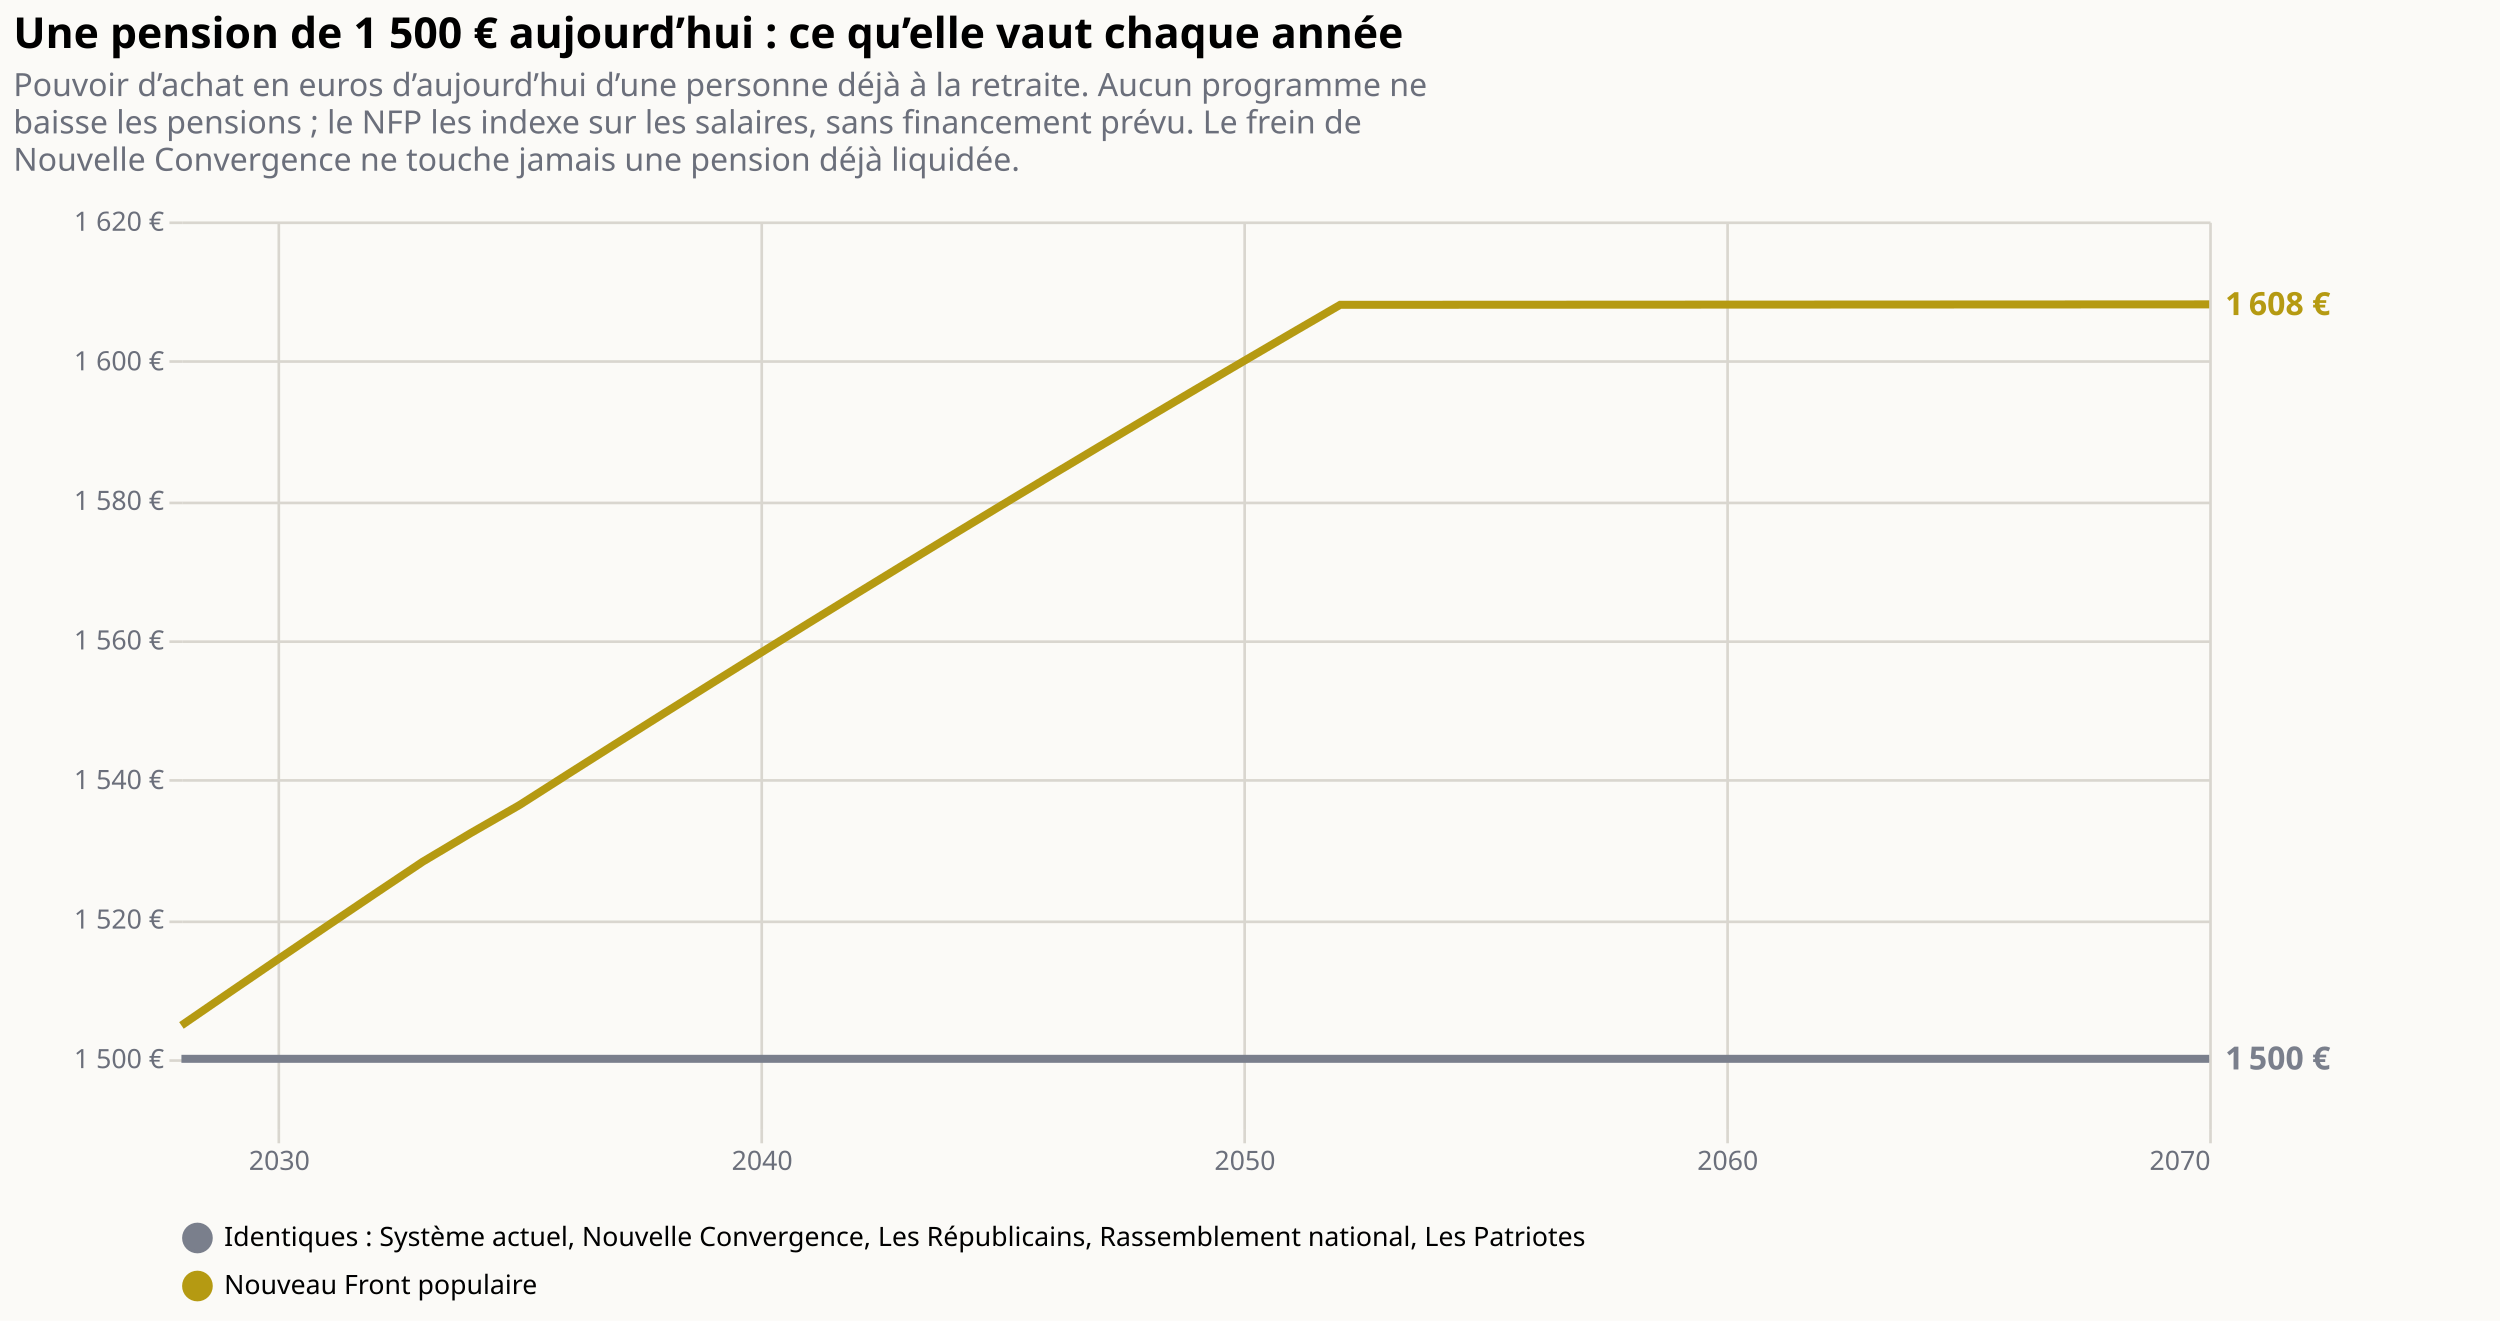
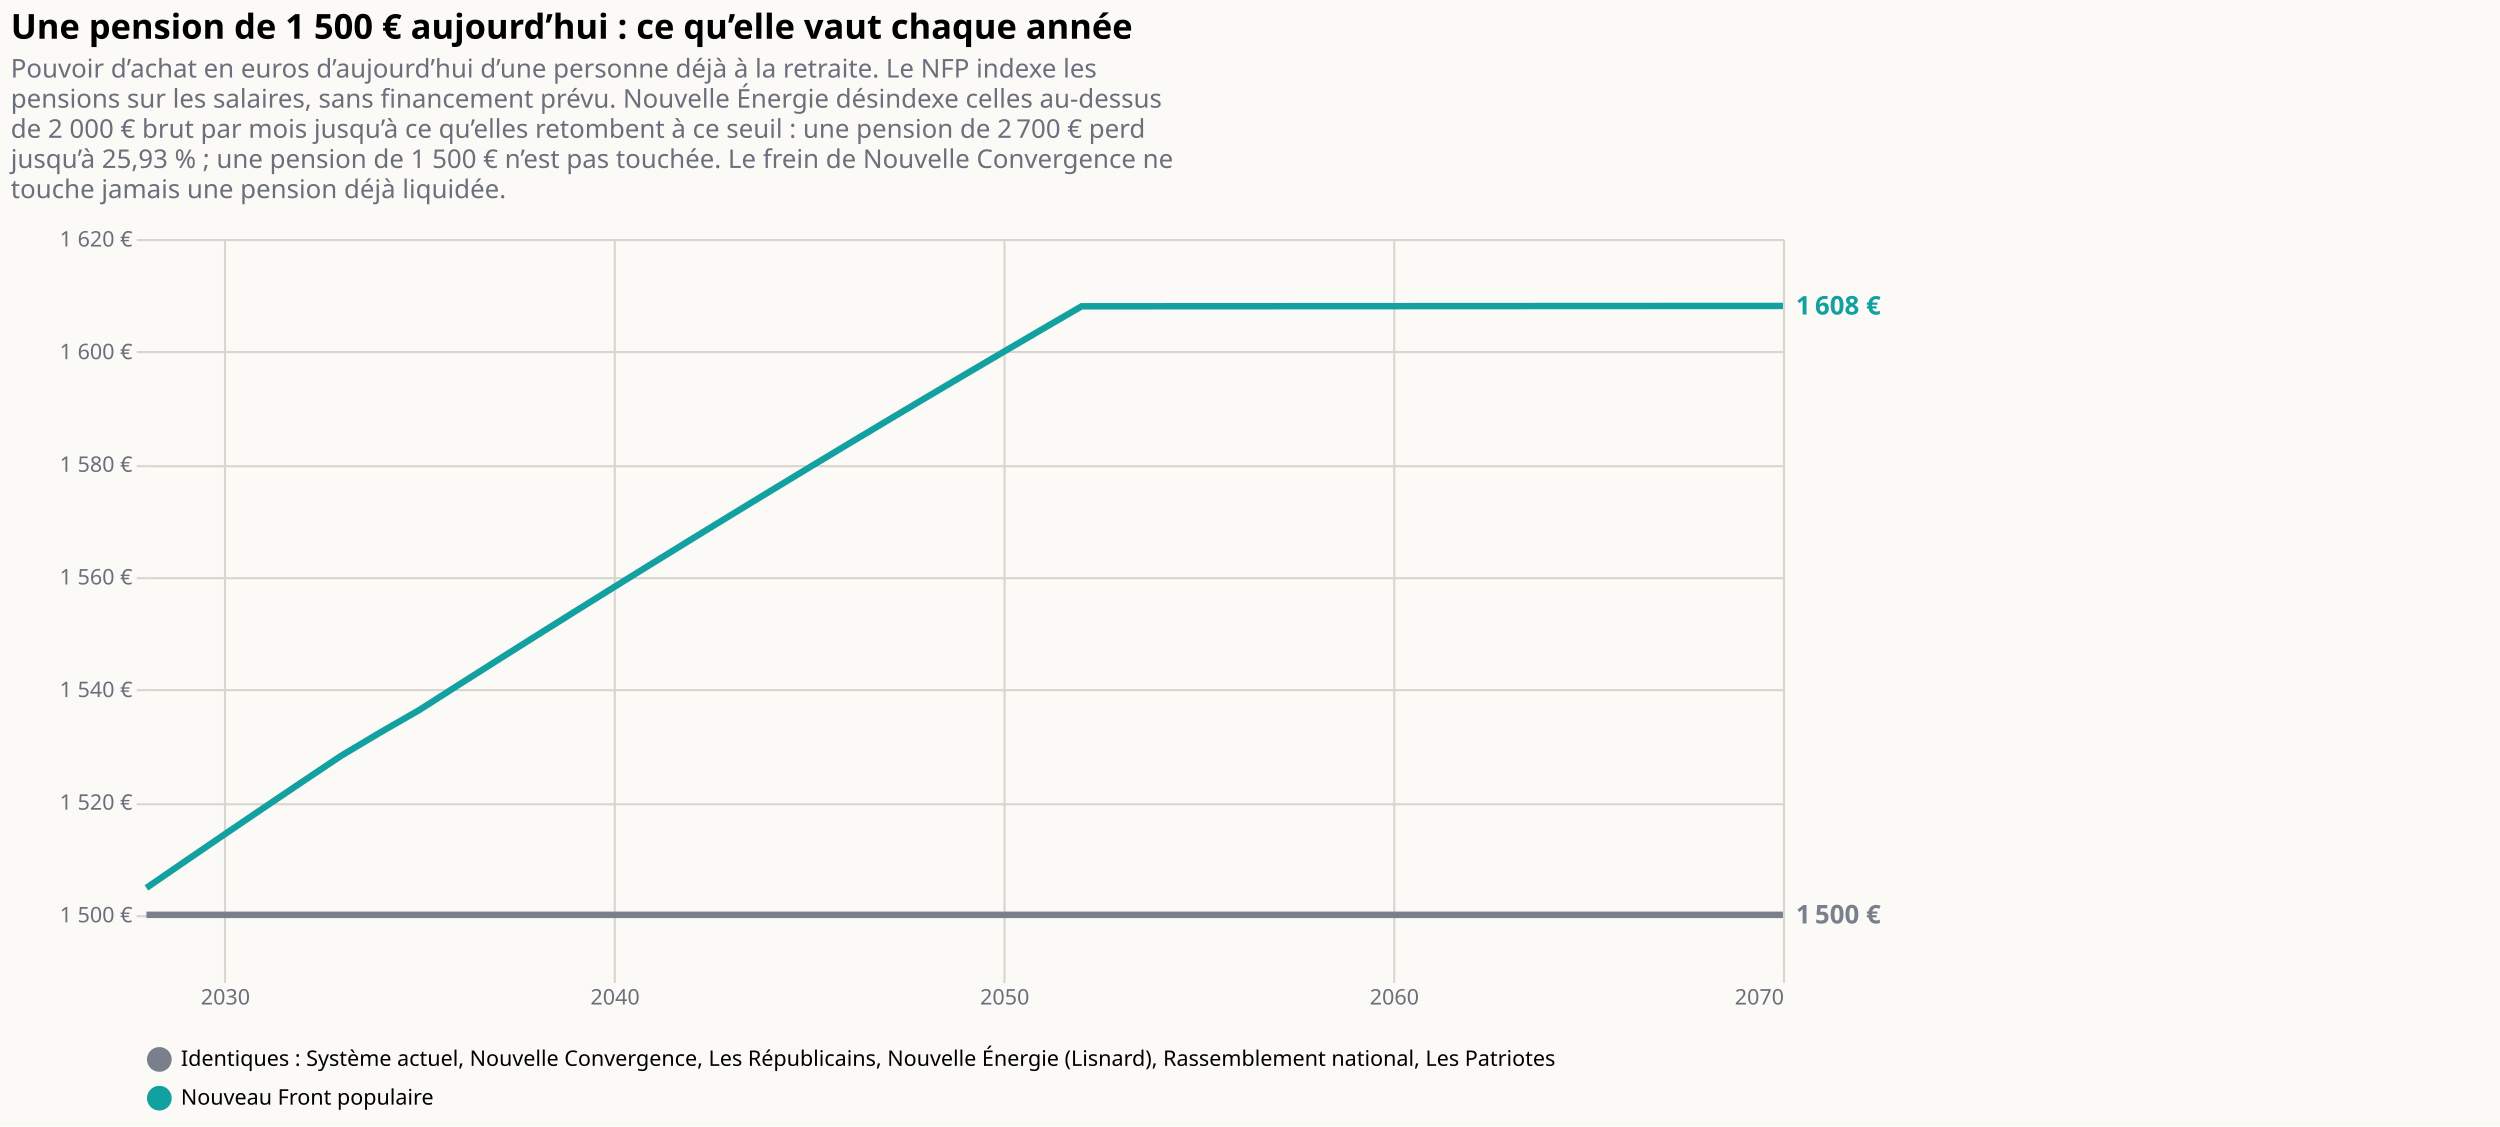
- <svg xmlns="http://www.w3.org/2000/svg" version="1.1" class="marks" width="937" height="495" viewBox="0 0 937 495">
-   <rect width="937" height="495" fill="#fbfaf7" />
-   <g fill="none" stroke-miterlimit="4" transform="translate(68,83)">
+ <svg xmlns="http://www.w3.org/2000/svg" version="1.1" class="marks" width="1161" height="523" viewBox="0 0 1161 523">
+   <rect width="1161" height="523" fill="#fbfaf7" />
+   <g fill="none" stroke-miterlimit="4" transform="translate(68,111)">
    <g class="mark-group role-frame root" role="graphics-object" aria-roledescription="group mark container">
      <g transform="translate(0,0)">
        <path class="background" aria-hidden="true" d="M0,0h760v340h-760Z" />
        <g>
          <g class="mark-group role-axis" aria-hidden="true">
            <g transform="translate(0.5,340.5)">
              <path class="background" aria-hidden="true" d="M0,0h0v0h0Z" pointer-events="none" />
              <g>
                <g class="mark-rule role-axis-grid" pointer-events="none">
                  <line transform="translate(36,-340)" x2="0" y2="340" stroke="#d9d6cf" stroke-width="1" opacity="1" />
                  <line transform="translate(217,-340)" x2="0" y2="340" stroke="#d9d6cf" stroke-width="1" opacity="1" />
                  <line transform="translate(398,-340)" x2="0" y2="340" stroke="#d9d6cf" stroke-width="1" opacity="1" />
                  <line transform="translate(579,-340)" x2="0" y2="340" stroke="#d9d6cf" stroke-width="1" opacity="1" />
                  <line transform="translate(760,-340)" x2="0" y2="340" stroke="#d9d6cf" stroke-width="1" opacity="1" />
                </g>
              </g>
              <path class="foreground" aria-hidden="true" d="" pointer-events="none" display="none" />
            </g>
          </g>
          <g class="mark-group role-axis" aria-hidden="true">
            <g transform="translate(0.5,0.5)">
              <path class="background" aria-hidden="true" d="M0,0h0v0h0Z" pointer-events="none" />
              <g>
                <g class="mark-rule role-axis-grid" pointer-events="none">
                  <line transform="translate(0,314)" x2="760" y2="0" stroke="#d9d6cf" stroke-width="1" opacity="1" />
                  <line transform="translate(0,262)" x2="760" y2="0" stroke="#d9d6cf" stroke-width="1" opacity="1" />
                  <line transform="translate(0,209)" x2="760" y2="0" stroke="#d9d6cf" stroke-width="1" opacity="1" />
                  <line transform="translate(0,157)" x2="760" y2="0" stroke="#d9d6cf" stroke-width="1" opacity="1" />
                  <line transform="translate(0,105)" x2="760" y2="0" stroke="#d9d6cf" stroke-width="1" opacity="1" />
                  <line transform="translate(0,52)" x2="760" y2="0" stroke="#d9d6cf" stroke-width="1" opacity="1" />
                  <line transform="translate(0,0)" x2="760" y2="0" stroke="#d9d6cf" stroke-width="1" opacity="1" />
                </g>
              </g>
              <path class="foreground" aria-hidden="true" d="" pointer-events="none" display="none" />
            </g>
          </g>
          <g class="mark-group role-axis" role="graphics-symbol" aria-roledescription="axis" aria-label="X-axis for a linear scale with values from 2028 to 2070">
            <g transform="translate(0.5,340.5)">
              <path class="background" aria-hidden="true" d="M0,0h0v0h0Z" pointer-events="none" />
              <g>
                <g class="mark-rule role-axis-tick" pointer-events="none">
                  <line transform="translate(36,0)" x2="0" y2="5" stroke="#d9d6cf" stroke-width="1" opacity="1" />
                  <line transform="translate(217,0)" x2="0" y2="5" stroke="#d9d6cf" stroke-width="1" opacity="1" />
                  <line transform="translate(398,0)" x2="0" y2="5" stroke="#d9d6cf" stroke-width="1" opacity="1" />
                  <line transform="translate(579,0)" x2="0" y2="5" stroke="#d9d6cf" stroke-width="1" opacity="1" />
                  <line transform="translate(760,0)" x2="0" y2="5" stroke="#d9d6cf" stroke-width="1" opacity="1" />
                </g>
                <g class="mark-text role-axis-label" pointer-events="none">
                  <text text-anchor="middle" transform="translate(36.19048,15)" font-family="system-ui, sans-serif" font-size="10px" fill="#6b6f7b" opacity="1">2030</text>
                  <text text-anchor="middle" transform="translate(217.1429,15)" font-family="system-ui, sans-serif" font-size="10px" fill="#6b6f7b" opacity="1">2040</text>
                  <text text-anchor="middle" transform="translate(398.0952,15)" font-family="system-ui, sans-serif" font-size="10px" fill="#6b6f7b" opacity="1">2050</text>
                  <text text-anchor="middle" transform="translate(579.0476,15)" font-family="system-ui, sans-serif" font-size="10px" fill="#6b6f7b" opacity="1">2060</text>
                  <text text-anchor="end" transform="translate(760,15)" font-family="system-ui, sans-serif" font-size="10px" fill="#6b6f7b" opacity="1">2070</text>
                </g>
              </g>
              <path class="foreground" aria-hidden="true" d="" pointer-events="none" display="none" />
            </g>
          </g>
          <g class="mark-group role-axis" role="graphics-symbol" aria-roledescription="axis" aria-label="Y-axis for a linear scale with values from 1,490 to 1,620">
            <g transform="translate(0.5,0.5)">
              <path class="background" aria-hidden="true" d="M0,0h0v0h0Z" pointer-events="none" />
              <g>
                <g class="mark-rule role-axis-tick" pointer-events="none">
                  <line transform="translate(0,314)" x2="-5" y2="0" stroke="#d9d6cf" stroke-width="1" opacity="1" />
                  <line transform="translate(0,262)" x2="-5" y2="0" stroke="#d9d6cf" stroke-width="1" opacity="1" />
                  <line transform="translate(0,209)" x2="-5" y2="0" stroke="#d9d6cf" stroke-width="1" opacity="1" />
                  <line transform="translate(0,157)" x2="-5" y2="0" stroke="#d9d6cf" stroke-width="1" opacity="1" />
                  <line transform="translate(0,105)" x2="-5" y2="0" stroke="#d9d6cf" stroke-width="1" opacity="1" />
                  <line transform="translate(0,52)" x2="-5" y2="0" stroke="#d9d6cf" stroke-width="1" opacity="1" />
                  <line transform="translate(0,0)" x2="-5" y2="0" stroke="#d9d6cf" stroke-width="1" opacity="1" />
                </g>
                <g class="mark-text role-axis-label" pointer-events="none">
                  <text text-anchor="end" transform="translate(-7,316.8462)" font-family="system-ui, sans-serif" font-size="10px" fill="#6b6f7b" opacity="1">1 500 €</text>
                  <text text-anchor="end" transform="translate(-7,264.5385)" font-family="system-ui, sans-serif" font-size="10px" fill="#6b6f7b" opacity="1">1 520 €</text>
                  <text text-anchor="end" transform="translate(-7,212.2308)" font-family="system-ui, sans-serif" font-size="10px" fill="#6b6f7b" opacity="1">1 540 €</text>
                  <text text-anchor="end" transform="translate(-7,159.9231)" font-family="system-ui, sans-serif" font-size="10px" fill="#6b6f7b" opacity="1">1 560 €</text>
                  <text text-anchor="end" transform="translate(-7,107.6154)" font-family="system-ui, sans-serif" font-size="10px" fill="#6b6f7b" opacity="1">1 580 €</text>
                  <text text-anchor="end" transform="translate(-7,55.30769)" font-family="system-ui, sans-serif" font-size="10px" fill="#6b6f7b" opacity="1">1 600 €</text>
                  <text text-anchor="end" transform="translate(-7,3)" font-family="system-ui, sans-serif" font-size="10px" fill="#6b6f7b" opacity="1">1 620 €</text>
                </g>
              </g>
              <path class="foreground" aria-hidden="true" d="" pointer-events="none" display="none" />
            </g>
          </g>
          <g class="mark-group role-scope layer_0_pathgroup" role="graphics-object" aria-roledescription="group mark container">
            <g transform="translate(0,0)">
              <path class="background" aria-hidden="true" d="M0,0h760v340h-760Z" />
              <g>
                <g class="mark-line role-mark layer_0_marks" role="graphics-object" aria-roledescription="line mark container">
-                   <path aria-label="annee: 2028; valeur: 1500; programme: Identiques : Système actuel, Nouvelle Convergence, Les Républicains, Rassemblement national, Les Patriotes" role="graphics-symbol" aria-roledescription="line mark" d="M0,313.846L18.095,313.846L36.19,313.846L54.286,313.846L72.381,313.846L90.476,313.846L108.571,313.846L126.667,313.846L144.762,313.846L162.857,313.846L180.952,313.846L199.048,313.846L217.143,313.846L235.238,313.846L253.333,313.846L271.429,313.846L289.524,313.846L307.619,313.846L325.714,313.846L343.81,313.846L361.905,313.846L380,313.846L398.095,313.846L416.19,313.846L434.286,313.846L452.381,313.846L470.476,313.846L488.571,313.846L506.667,313.846L524.762,313.846L542.857,313.846L560.952,313.846L579.048,313.846L597.143,313.846L615.238,313.846L633.333,313.846L651.429,313.846L669.524,313.846L687.619,313.846L705.714,313.846L723.81,313.846L741.905,313.846L760,313.846" stroke="#7a7f8c" stroke-width="3" />
+                   <path aria-label="annee: 2028; valeur: 1500; programme: Identiques : Système actuel, Nouvelle Convergence, Les Républicains, Nouvelle Énergie (Lisnard), Rassemblement national, Les Patriotes" role="graphics-symbol" aria-roledescription="line mark" d="M0,313.846L18.095,313.846L36.19,313.846L54.286,313.846L72.381,313.846L90.476,313.846L108.571,313.846L126.667,313.846L144.762,313.846L162.857,313.846L180.952,313.846L199.048,313.846L217.143,313.846L235.238,313.846L253.333,313.846L271.429,313.846L289.524,313.846L307.619,313.846L325.714,313.846L343.81,313.846L361.905,313.846L380,313.846L398.095,313.846L416.19,313.846L434.286,313.846L452.381,313.846L470.476,313.846L488.571,313.846L506.667,313.846L524.762,313.846L542.857,313.846L560.952,313.846L579.048,313.846L597.143,313.846L615.238,313.846L633.333,313.846L651.429,313.846L669.524,313.846L687.619,313.846L705.714,313.846L723.81,313.846L741.905,313.846L760,313.846" stroke="#7a7f8c" stroke-width="3" />
                </g>
              </g>
              <path class="foreground" aria-hidden="true" d="" display="none" />
            </g>
            <g transform="translate(0,0)">
              <path class="background" aria-hidden="true" d="M0,0h760v340h-760Z" />
              <g>
                <g class="mark-line role-mark layer_0_marks" role="graphics-object" aria-roledescription="line mark container">
-                   <path aria-label="annee: 2028; valeur: 1504.784689; programme: Nouveau Front populaire" role="graphics-symbol" aria-roledescription="line mark" d="M0,301.332L18.095,288.898L36.19,276.543L54.286,264.265L72.381,252.065L90.476,239.942L108.571,229.158L126.667,218.754L144.762,207.196L162.857,195.707L180.952,184.289L199.048,172.94L217.143,161.66L235.238,150.439L253.333,139.285L271.429,128.196L289.524,117.172L307.619,106.214L325.714,95.319L343.81,84.487L361.905,73.719L380,63.013L398.095,52.369L416.19,41.779L434.286,31.249L452.381,31.239L470.476,31.229L488.571,31.22L506.667,31.21L524.762,31.2L542.857,31.19L560.952,31.18L579.048,31.171L597.143,31.161L615.238,31.151L633.333,31.142L651.429,31.132L669.524,31.122L687.619,31.113L705.714,31.103L723.81,31.094L741.905,31.084L760,31.075" stroke="#b59a12" stroke-width="3" />
+                   <path aria-label="annee: 2028; valeur: 1504.784689; programme: Nouveau Front populaire" role="graphics-symbol" aria-roledescription="line mark" d="M0,301.332L18.095,288.898L36.19,276.543L54.286,264.265L72.381,252.065L90.476,239.942L108.571,229.158L126.667,218.754L144.762,207.196L162.857,195.707L180.952,184.289L199.048,172.94L217.143,161.66L235.238,150.439L253.333,139.285L271.429,128.196L289.524,117.172L307.619,106.214L325.714,95.319L343.81,84.487L361.905,73.719L380,63.013L398.095,52.369L416.19,41.779L434.286,31.249L452.381,31.239L470.476,31.229L488.571,31.22L506.667,31.21L524.762,31.2L542.857,31.19L560.952,31.18L579.048,31.171L597.143,31.161L615.238,31.151L633.333,31.142L651.429,31.132L669.524,31.122L687.619,31.113L705.714,31.103L723.81,31.094L741.905,31.084L760,31.075" stroke="#12a0a0" stroke-width="3" />
                </g>
              </g>
              <path class="foreground" aria-hidden="true" d="" display="none" />
            </g>
          </g>
          <g class="mark-text role-mark layer_1_marks" role="graphics-object" aria-roledescription="text mark container">
-             <text aria-label="annee: 2070; valeur: 1500; programme: Identiques : Système actuel, Nouvelle Convergence, Les Républicains, Rassemblement national, Les Patriotes; etiquette: 1 500 €" role="graphics-symbol" aria-roledescription="text mark" text-anchor="start" transform="translate(766,317.8462)" font-family="system-ui, sans-serif" font-size="12px" font-weight="bold" fill="#7a7f8c">1 500 €</text>
-             <text aria-label="annee: 2070; valeur: 1608.11850712; programme: Nouveau Front populaire; etiquette: 1 608 €" role="graphics-symbol" aria-roledescription="text mark" text-anchor="start" transform="translate(766,35.07467)" font-family="system-ui, sans-serif" font-size="12px" font-weight="bold" fill="#b59a12">1 608 €</text>
+             <text aria-label="annee: 2070; valeur: 1500; programme: Identiques : Système actuel, Nouvelle Convergence, Les Républicains, Nouvelle Énergie (Lisnard), Rassemblement national, Les Patriotes; etiquette: 1 500 €" role="graphics-symbol" aria-roledescription="text mark" text-anchor="start" transform="translate(766,317.8462)" font-family="system-ui, sans-serif" font-size="12px" font-weight="bold" fill="#7a7f8c">1 500 €</text>
+             <text aria-label="annee: 2070; valeur: 1608.11850712; programme: Nouveau Front populaire; etiquette: 1 608 €" role="graphics-symbol" aria-roledescription="text mark" text-anchor="start" transform="translate(766,35.07467)" font-family="system-ui, sans-serif" font-size="12px" font-weight="bold" fill="#12a0a0">1 608 €</text>
          </g>
-           <g class="mark-group role-legend" role="graphics-symbol" aria-roledescription="legend" aria-label="Symbol legend for fill color and stroke color with 2 values: Identiques : Système actuel, Nouvelle Convergence, Les Républicains, Rassemblement national, Les Patriotes, Nouveau Front populaire">
+           <g class="mark-group role-legend" role="graphics-symbol" aria-roledescription="legend" aria-label="Symbol legend for fill color and stroke color with 2 values: Identiques : Système actuel, Nouvelle Convergence, Les Républicains, Nouvelle Énergie (Lisnard), Rassemblement national, Les Patriotes, Nouveau Front populaire">
            <g transform="translate(0,375)">
-               <path class="background" aria-hidden="true" d="M0,0h864v32h-864Z" pointer-events="none" />
+               <path class="background" aria-hidden="true" d="M0,0h1088v32h-1088Z" pointer-events="none" />
              <g>
                <g class="mark-group role-legend-entry">
                  <g transform="translate(0,0)">
                    <path class="background" aria-hidden="true" d="M0,0h0v0h0Z" pointer-events="none" />
                    <g>
                      <g class="mark-group role-scope" role="graphics-object" aria-roledescription="group mark container">
                        <g transform="translate(0,0)">
-                           <path class="background" aria-hidden="true" d="M0,0h864v14h-864Z" pointer-events="none" opacity="1" />
+                           <path class="background" aria-hidden="true" d="M0,0h1088v14h-1088Z" pointer-events="none" opacity="1" />
                          <g>
                            <g class="mark-symbol role-legend-symbol" pointer-events="none">
                              <path transform="translate(6,6)" d="M5,0A5,5,0,1,1,-5,0A5,5,0,1,1,5,0" fill="#7a7f8c" stroke="#7a7f8c" stroke-width="1.5" opacity="1" />
                            </g>
                            <g class="mark-text role-legend-label" pointer-events="none">
-                               <text text-anchor="start" transform="translate(16,9)" font-family="system-ui, sans-serif" font-size="10px" fill="#000" opacity="1">Identiques : Système actuel, Nouvelle Convergence, Les Républicains, Rassemblement national, Les Patriotes</text>
+                               <text text-anchor="start" transform="translate(16,9)" font-family="system-ui, sans-serif" font-size="10px" fill="#000" opacity="1">Identiques : Système actuel, Nouvelle Convergence, Les Républicains, Nouvelle Énergie (Lisnard), Rassemblement national, Les Patriotes</text>
                            </g>
                          </g>
                          <path class="foreground" aria-hidden="true" d="" pointer-events="none" display="none" />
                        </g>
                        <g transform="translate(0,18)">
-                           <path class="background" aria-hidden="true" d="M0,0h864v14h-864Z" pointer-events="none" opacity="1" />
+                           <path class="background" aria-hidden="true" d="M0,0h1088v14h-1088Z" pointer-events="none" opacity="1" />
                          <g>
                            <g class="mark-symbol role-legend-symbol" pointer-events="none">
-                               <path transform="translate(6,6)" d="M5,0A5,5,0,1,1,-5,0A5,5,0,1,1,5,0" fill="#b59a12" stroke="#b59a12" stroke-width="1.5" opacity="1" />
+                               <path transform="translate(6,6)" d="M5,0A5,5,0,1,1,-5,0A5,5,0,1,1,5,0" fill="#12a0a0" stroke="#12a0a0" stroke-width="1.5" opacity="1" />
                            </g>
                            <g class="mark-text role-legend-label" pointer-events="none">
                              <text text-anchor="start" transform="translate(16,9)" font-family="system-ui, sans-serif" font-size="10px" fill="#000" opacity="1">Nouveau Front populaire</text>
                            </g>
                          </g>
                          <path class="foreground" aria-hidden="true" d="" pointer-events="none" display="none" />
                        </g>
                      </g>
                    </g>
                    <path class="foreground" aria-hidden="true" d="" pointer-events="none" display="none" />
                  </g>
                </g>
              </g>
              <path class="foreground" aria-hidden="true" d="" pointer-events="none" display="none" />
            </g>
          </g>
          <g class="mark-group role-title">
-             <g transform="translate(-63,-78)">
+             <g transform="translate(-63,-106)">
              <path class="background" aria-hidden="true" d="M0,0h0v0h0Z" pointer-events="none" />
              <g>
                <g class="mark-text role-title-text" role="graphics-symbol" aria-roledescription="title" aria-label="Title text 'Une pension de 1 500 € aujourd’hui : ce qu’elle vaut chaque année'" pointer-events="none">
                  <text text-anchor="start" transform="translate(0,13)" font-family="system-ui, sans-serif" font-size="16px" font-weight="bold" fill="#000" opacity="1">Une pension de 1 500 € aujourd’hui : ce qu’elle vaut chaque année</text>
                </g>
-                 <g class="mark-text role-title-subtitle" role="graphics-symbol" aria-roledescription="subtitle" aria-label="Subtitle text 'Pouvoir d’achat en euros d’aujourd’hui d’une personne déjà à la retraite. Aucun programme ne baisse les pensions ; le NFP les indexe sur les salaires, sans financement prévu. Le frein de Nouvelle Convergence ne touche jamais une pension déjà liquidée.'" pointer-events="none">
+                 <g class="mark-text role-title-subtitle" role="graphics-symbol" aria-roledescription="subtitle" aria-label="Subtitle text 'Pouvoir d’achat en euros d’aujourd’hui d’une personne déjà à la retraite. Le NFP indexe les pensions sur les salaires, sans financement prévu. Nouvelle Énergie désindexe celles au-dessus de 2 000 € brut par mois jusqu’à ce qu’elles retombent à ce seuil : une pension de 2 700 € perd jusqu’à 25,93 % ; une pension de 1 500 € n’est pas touchée. Le frein de Nouvelle Convergence ne touche jamais une pension déjà liquidée.'" pointer-events="none">
                  <text text-anchor="start" transform="translate(0,31)" font-family="system-ui, sans-serif" font-size="12px" fill="#6b6f7b" opacity="1">
-                     <tspan>Pouvoir d’achat en euros d’aujourd’hui d’une personne déjà à la retraite. Aucun programme ne</tspan>
-                     <tspan x="0" dy="14">baisse les pensions ; le NFP les indexe sur les salaires, sans financement prévu. Le frein de</tspan>
-                     <tspan x="0" dy="14">Nouvelle Convergence ne touche jamais une pension déjà liquidée.</tspan>
+                     <tspan>Pouvoir d’achat en euros d’aujourd’hui d’une personne déjà à la retraite. Le NFP indexe les</tspan>
+                     <tspan x="0" dy="14">pensions sur les salaires, sans financement prévu. Nouvelle Énergie désindexe celles au-dessus</tspan>
+                     <tspan x="0" dy="14">de 2 000 € brut par mois jusqu’à ce qu’elles retombent à ce seuil : une pension de 2 700 € perd</tspan>
+                     <tspan x="0" dy="14">jusqu’à 25,93 % ; une pension de 1 500 € n’est pas touchée. Le frein de Nouvelle Convergence ne</tspan>
+                     <tspan x="0" dy="14">touche jamais une pension déjà liquidée.</tspan>
                  </text>
                </g>
              </g>
              <path class="foreground" aria-hidden="true" d="" pointer-events="none" display="none" />
            </g>
          </g>
        </g>
        <path class="foreground" aria-hidden="true" d="" display="none" />
      </g>
    </g>
  </g>
</svg>
